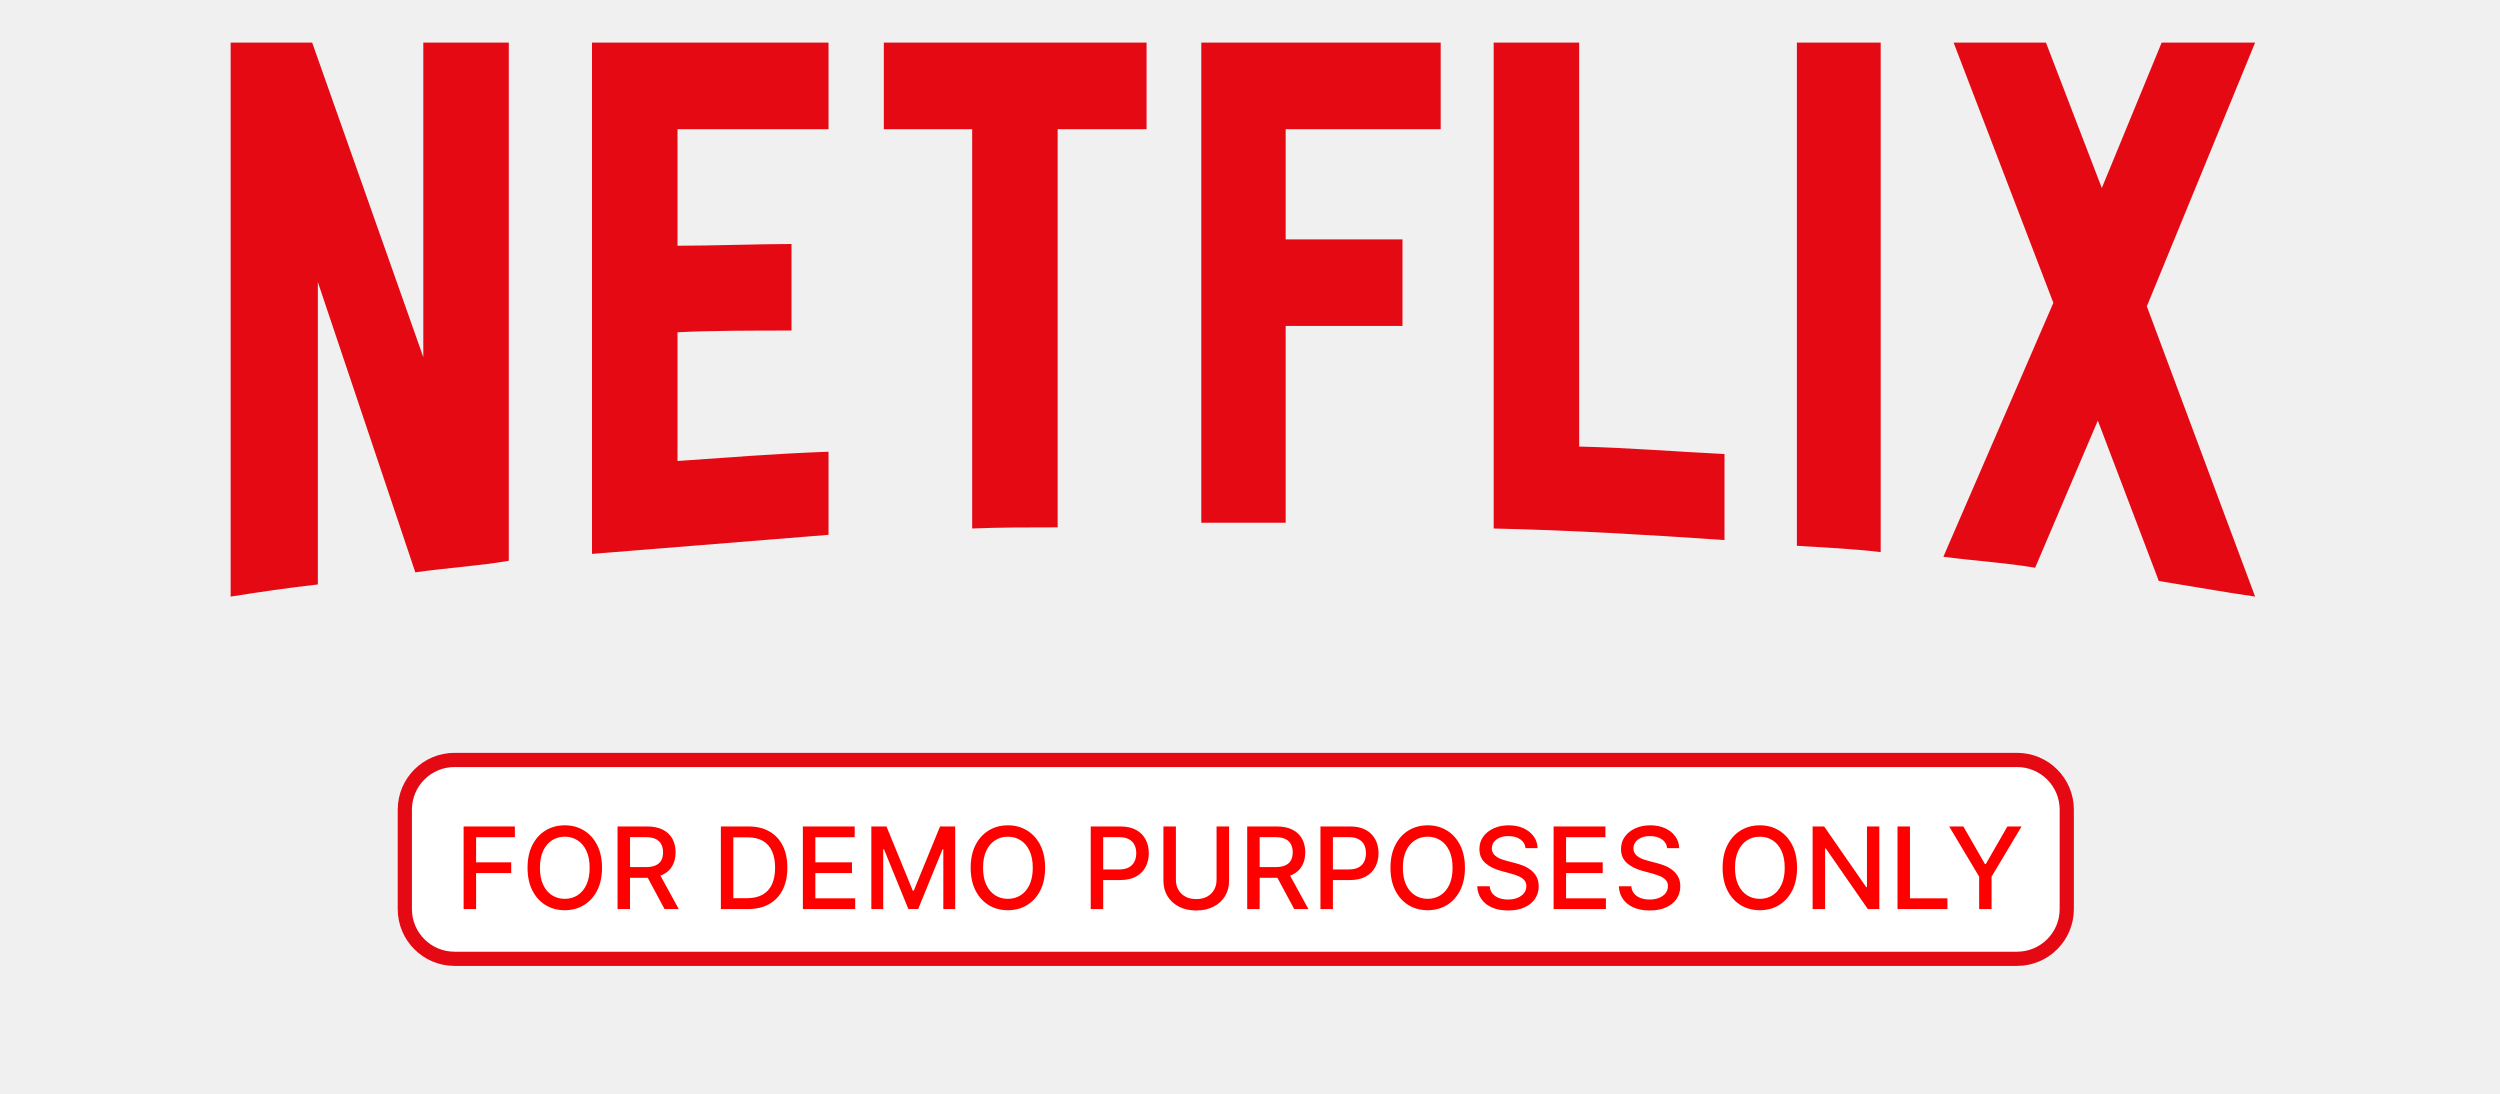
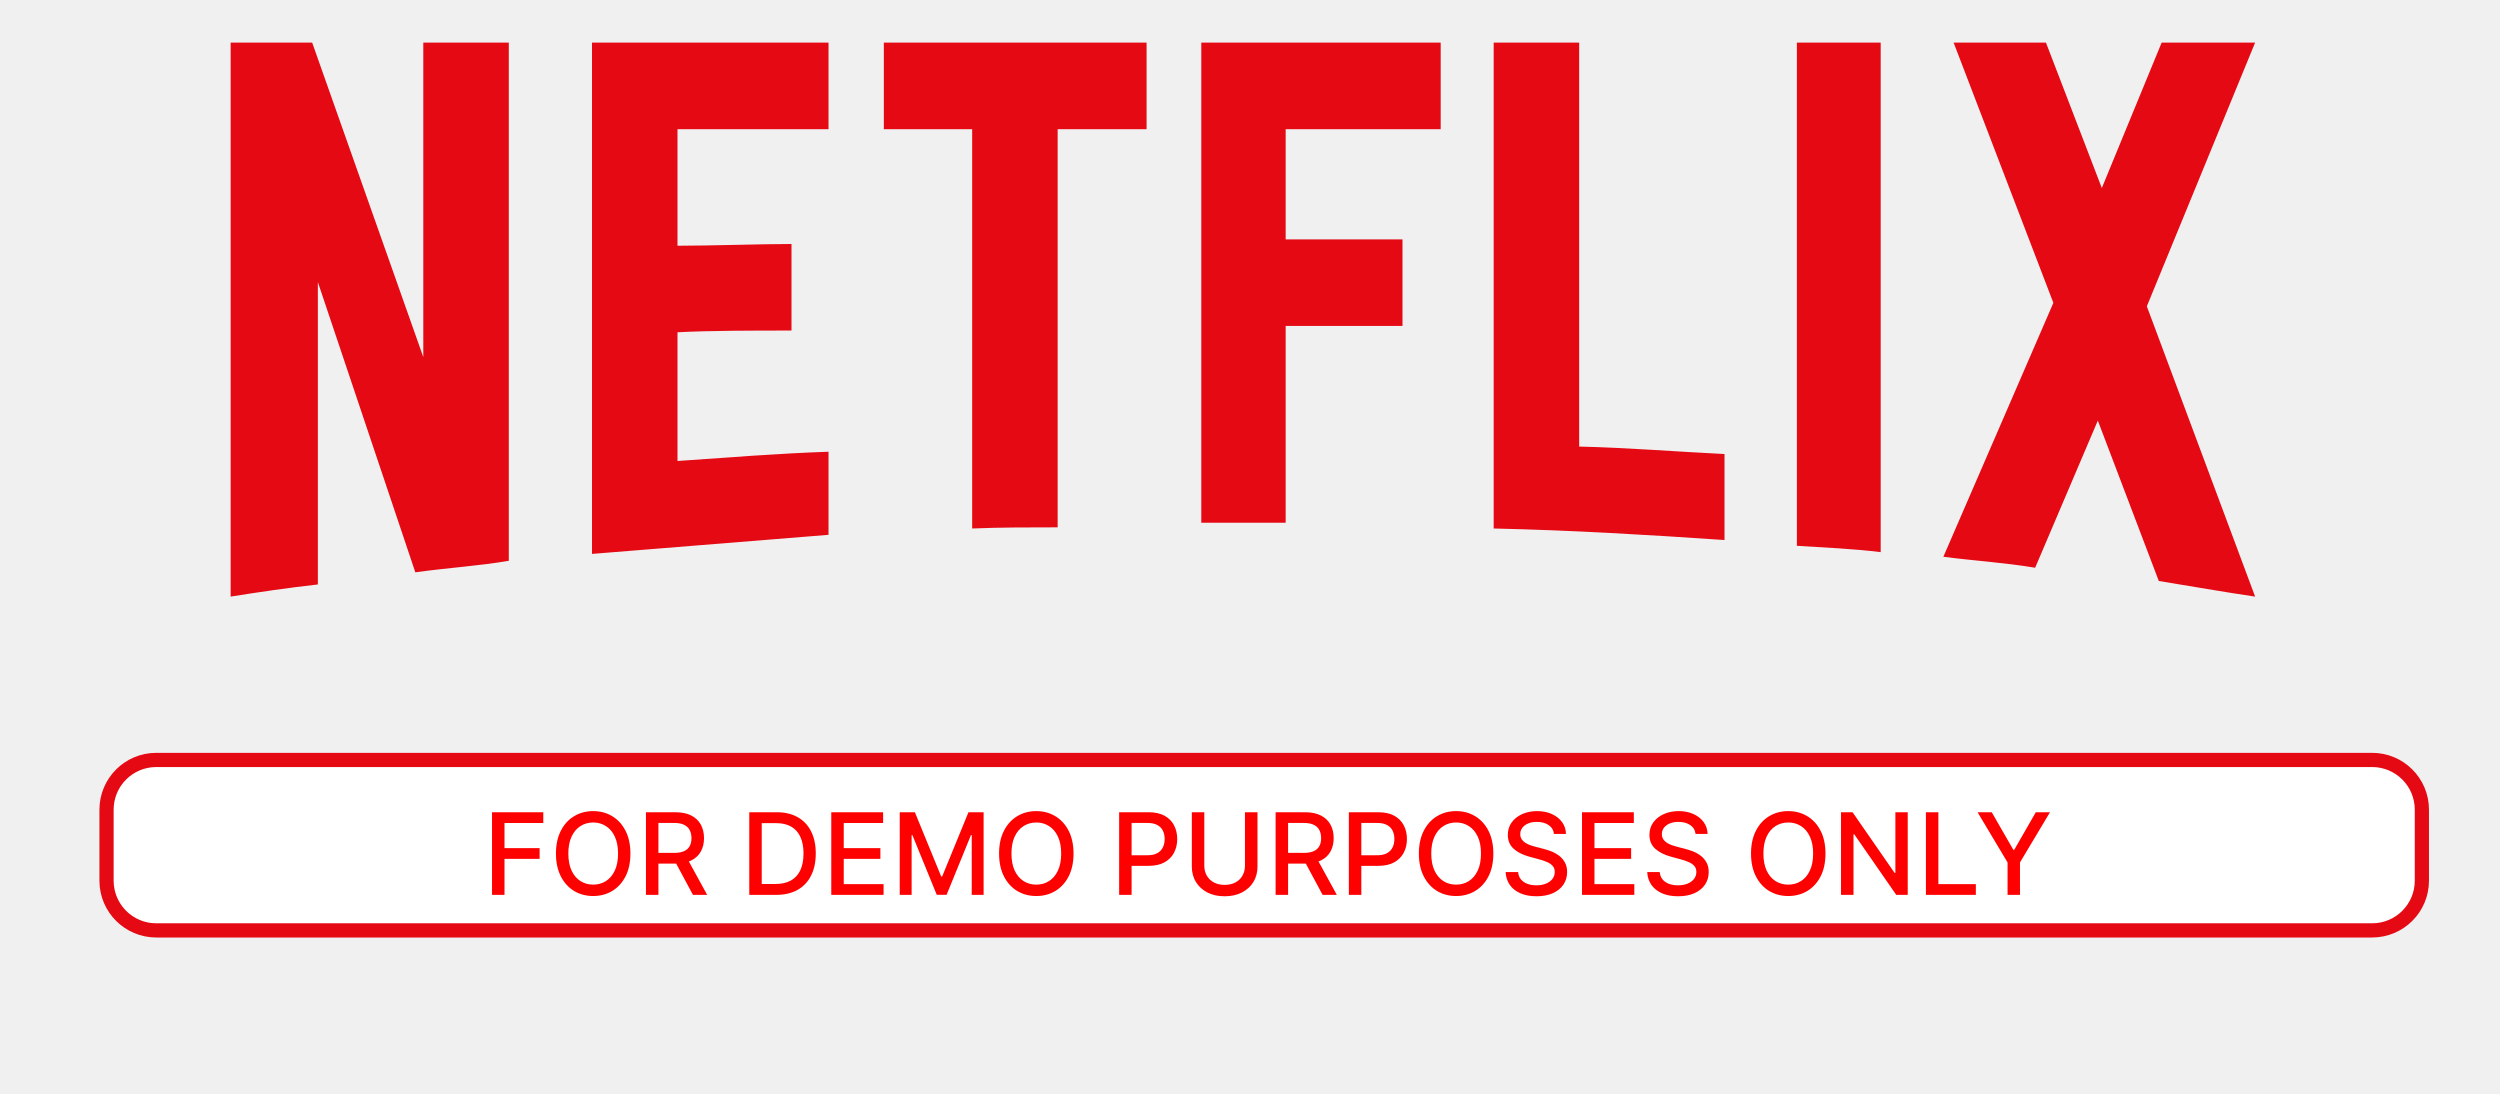
<svg xmlns="http://www.w3.org/2000/svg" width="176" height="77" viewBox="0 0 176 77" fill="none">
-   <path d="M151.137 21.565L158.76 42C156.514 41.675 154.269 41.268 151.98 40.902L147.687 29.609L143.274 39.969C141.106 39.604 138.978 39.48 136.813 39.196L144.557 21.321L137.535 3H144.035L147.968 13.237L152.181 3H158.76L151.137 21.565ZM132.4 3H126.501V38.425C128.426 38.547 130.433 38.628 132.4 38.87V3ZM121.405 38.018C116.029 37.652 110.652 37.328 105.155 37.206V3H111.173V31.438C114.623 31.518 118.074 31.802 121.405 31.964V38.018ZM98.735 16.854V22.946H90.511V36.8H84.571V3H101.424V9.094H90.511V16.854H98.735ZM74.459 9.094V37.125C72.453 37.125 70.407 37.125 68.441 37.206V9.094H62.222V3H80.719V9.094H74.459ZM55.722 23.271C53.074 23.271 49.944 23.271 47.696 23.393V32.453C51.227 32.209 54.759 31.925 58.328 31.802V37.652L41.677 38.995V3H58.328V9.094H47.696V17.3C50.024 17.3 53.595 17.177 55.722 17.177V23.271ZM22.377 19.859V41.146C20.212 41.391 18.285 41.675 16.238 42V3H21.977L29.801 25.141V3H35.819V39.48C33.693 39.846 31.527 39.969 29.239 40.292L22.377 19.859Z" fill="#E50914" />
-   <rect x="28.5" y="53.5" width="117" height="14" rx="3.5" fill="white" stroke="#E50914" />
-   <path d="M32.639 64V58.182H36.247V58.938H33.517V60.71H35.989V61.463H33.517V64H32.639ZM42.381 61.091C42.381 61.712 42.267 62.246 42.04 62.693C41.812 63.138 41.501 63.481 41.105 63.722C40.711 63.96 40.263 64.079 39.761 64.079C39.258 64.079 38.808 63.96 38.412 63.722C38.018 63.481 37.707 63.137 37.48 62.69C37.253 62.243 37.139 61.71 37.139 61.091C37.139 60.47 37.253 59.937 37.48 59.492C37.707 59.044 38.018 58.702 38.412 58.463C38.808 58.222 39.258 58.102 39.761 58.102C40.263 58.102 40.711 58.222 41.105 58.463C41.501 58.702 41.812 59.044 42.04 59.492C42.267 59.937 42.381 60.47 42.381 61.091ZM41.511 61.091C41.511 60.617 41.435 60.219 41.281 59.895C41.13 59.569 40.921 59.323 40.656 59.156C40.393 58.988 40.095 58.903 39.761 58.903C39.426 58.903 39.127 58.988 38.864 59.156C38.6 59.323 38.392 59.569 38.239 59.895C38.087 60.219 38.011 60.617 38.011 61.091C38.011 61.564 38.087 61.964 38.239 62.29C38.392 62.614 38.6 62.86 38.864 63.028C39.127 63.195 39.426 63.278 39.761 63.278C40.095 63.278 40.393 63.195 40.656 63.028C40.921 62.86 41.13 62.614 41.281 62.29C41.435 61.964 41.511 61.564 41.511 61.091ZM43.475 64V58.182H45.549C46 58.182 46.374 58.26 46.671 58.415C46.97 58.57 47.194 58.785 47.342 59.06C47.489 59.332 47.563 59.648 47.563 60.006C47.563 60.362 47.488 60.675 47.339 60.946C47.191 61.215 46.968 61.424 46.668 61.574C46.371 61.724 45.997 61.798 45.546 61.798H43.975V61.043H45.467C45.751 61.043 45.982 61.002 46.16 60.92C46.34 60.839 46.471 60.721 46.555 60.565C46.638 60.41 46.68 60.224 46.68 60.006C46.68 59.786 46.637 59.596 46.552 59.435C46.468 59.274 46.337 59.151 46.157 59.065C45.979 58.978 45.745 58.935 45.455 58.935H44.353V64H43.475ZM46.347 61.375L47.785 64H46.785L45.376 61.375H46.347ZM52.632 64H50.749V58.182H52.692C53.262 58.182 53.751 58.298 54.16 58.531C54.57 58.762 54.883 59.095 55.101 59.528C55.321 59.96 55.43 60.478 55.43 61.082C55.43 61.688 55.32 62.209 55.098 62.645C54.878 63.081 54.56 63.416 54.144 63.651C53.727 63.883 53.223 64 52.632 64ZM51.626 63.233H52.584C53.027 63.233 53.395 63.15 53.689 62.983C53.983 62.814 54.202 62.571 54.348 62.253C54.494 61.933 54.567 61.543 54.567 61.082C54.567 60.626 54.494 60.239 54.348 59.92C54.204 59.602 53.989 59.361 53.703 59.196C53.417 59.031 53.062 58.949 52.638 58.949H51.626V63.233ZM56.522 64V58.182H60.17V58.938H57.4V60.71H59.979V61.463H57.4V63.244H60.204V64H56.522ZM61.342 58.182H62.408L64.26 62.705H64.328L66.18 58.182H67.246V64H66.41V59.79H66.356L64.641 63.992H63.947L62.231 59.787H62.178V64H61.342V58.182ZM73.576 61.091C73.576 61.712 73.462 62.246 73.235 62.693C73.008 63.138 72.696 63.481 72.3 63.722C71.906 63.96 71.459 64.079 70.957 64.079C70.453 64.079 70.003 63.96 69.607 63.722C69.213 63.481 68.903 63.137 68.675 62.69C68.448 62.243 68.335 61.71 68.335 61.091C68.335 60.47 68.448 59.937 68.675 59.492C68.903 59.044 69.213 58.702 69.607 58.463C70.003 58.222 70.453 58.102 70.957 58.102C71.459 58.102 71.906 58.222 72.3 58.463C72.696 58.702 73.008 59.044 73.235 59.492C73.462 59.937 73.576 60.47 73.576 61.091ZM72.707 61.091C72.707 60.617 72.63 60.219 72.477 59.895C72.325 59.569 72.117 59.323 71.852 59.156C71.588 58.988 71.29 58.903 70.957 58.903C70.621 58.903 70.322 58.988 70.059 59.156C69.796 59.323 69.587 59.569 69.434 59.895C69.282 60.219 69.207 60.617 69.207 61.091C69.207 61.564 69.282 61.964 69.434 62.29C69.587 62.614 69.796 62.86 70.059 63.028C70.322 63.195 70.621 63.278 70.957 63.278C71.29 63.278 71.588 63.195 71.852 63.028C72.117 62.86 72.325 62.614 72.477 62.29C72.63 61.964 72.707 61.564 72.707 61.091ZM76.788 64V58.182H78.862C79.314 58.182 79.689 58.264 79.987 58.429C80.284 58.594 80.506 58.819 80.654 59.105C80.802 59.389 80.876 59.709 80.876 60.065C80.876 60.423 80.801 60.745 80.651 61.031C80.504 61.315 80.28 61.541 79.981 61.707C79.683 61.872 79.309 61.955 78.859 61.955H77.433V61.21H78.779C79.065 61.21 79.297 61.161 79.475 61.062C79.653 60.962 79.784 60.826 79.867 60.653C79.951 60.481 79.992 60.285 79.992 60.065C79.992 59.846 79.951 59.651 79.867 59.48C79.784 59.31 79.652 59.176 79.472 59.08C79.294 58.983 79.059 58.935 78.768 58.935H77.665V64H76.788ZM85.646 58.182H86.527V62.008C86.527 62.416 86.431 62.776 86.24 63.091C86.049 63.403 85.78 63.65 85.433 63.83C85.087 64.008 84.68 64.097 84.215 64.097C83.751 64.097 83.345 64.008 82.999 63.83C82.652 63.65 82.383 63.403 82.192 63.091C82.001 62.776 81.905 62.416 81.905 62.008V58.182H82.783V61.938C82.783 62.201 82.84 62.435 82.956 62.639C83.073 62.844 83.239 63.005 83.453 63.122C83.667 63.238 83.921 63.295 84.215 63.295C84.51 63.295 84.765 63.238 84.979 63.122C85.195 63.005 85.359 62.844 85.473 62.639C85.588 62.435 85.646 62.201 85.646 61.938V58.182ZM87.803 64V58.182H89.877C90.328 58.182 90.702 58.26 90.999 58.415C91.299 58.57 91.522 58.785 91.67 59.06C91.817 59.332 91.891 59.648 91.891 60.006C91.891 60.362 91.817 60.675 91.667 60.946C91.519 61.215 91.296 61.424 90.996 61.574C90.699 61.724 90.325 61.798 89.874 61.798H88.303V61.043H89.795C90.079 61.043 90.31 61.002 90.488 60.92C90.668 60.839 90.799 60.721 90.883 60.565C90.966 60.41 91.008 60.224 91.008 60.006C91.008 59.786 90.965 59.596 90.88 59.435C90.797 59.274 90.665 59.151 90.485 59.065C90.307 58.978 90.073 58.935 89.783 58.935H88.681V64H87.803ZM90.675 61.375L92.113 64H91.113L89.704 61.375H90.675ZM92.96 64V58.182H95.033C95.486 58.182 95.861 58.264 96.158 58.429C96.456 58.594 96.678 58.819 96.826 59.105C96.974 59.389 97.048 59.709 97.048 60.065C97.048 60.423 96.973 60.745 96.823 61.031C96.675 61.315 96.452 61.541 96.153 61.707C95.855 61.872 95.481 61.955 95.031 61.955H93.604V61.21H94.951C95.237 61.21 95.469 61.161 95.647 61.062C95.825 60.962 95.956 60.826 96.039 60.653C96.122 60.481 96.164 60.285 96.164 60.065C96.164 59.846 96.122 59.651 96.039 59.48C95.956 59.31 95.824 59.176 95.644 59.08C95.466 58.983 95.231 58.935 94.94 58.935H93.837V64H92.96ZM103.131 61.091C103.131 61.712 103.017 62.246 102.79 62.693C102.563 63.138 102.251 63.481 101.855 63.722C101.461 63.96 101.013 64.079 100.511 64.079C100.008 64.079 99.558 63.96 99.162 63.722C98.768 63.481 98.457 63.137 98.23 62.69C98.003 62.243 97.889 61.71 97.889 61.091C97.889 60.47 98.003 59.937 98.23 59.492C98.457 59.044 98.768 58.702 99.162 58.463C99.558 58.222 100.008 58.102 100.511 58.102C101.013 58.102 101.461 58.222 101.855 58.463C102.251 58.702 102.563 59.044 102.79 59.492C103.017 59.937 103.131 60.47 103.131 61.091ZM102.261 61.091C102.261 60.617 102.185 60.219 102.031 59.895C101.88 59.569 101.671 59.323 101.406 59.156C101.143 58.988 100.845 58.903 100.511 58.903C100.176 58.903 99.877 58.988 99.614 59.156C99.35 59.323 99.142 59.569 98.989 59.895C98.837 60.219 98.761 60.617 98.761 61.091C98.761 61.564 98.837 61.964 98.989 62.29C99.142 62.614 99.35 62.86 99.614 63.028C99.877 63.195 100.176 63.278 100.511 63.278C100.845 63.278 101.143 63.195 101.406 63.028C101.671 62.86 101.88 62.614 102.031 62.29C102.185 61.964 102.261 61.564 102.261 61.091ZM107.398 59.71C107.368 59.441 107.243 59.233 107.023 59.085C106.804 58.936 106.527 58.861 106.194 58.861C105.955 58.861 105.749 58.899 105.575 58.974C105.4 59.048 105.265 59.151 105.168 59.281C105.074 59.41 105.026 59.557 105.026 59.722C105.026 59.86 105.058 59.979 105.123 60.08C105.189 60.18 105.275 60.264 105.381 60.332C105.489 60.399 105.605 60.455 105.728 60.5C105.851 60.544 105.969 60.58 106.083 60.608L106.651 60.756C106.837 60.801 107.027 60.863 107.222 60.94C107.417 61.018 107.598 61.12 107.765 61.247C107.932 61.374 108.066 61.531 108.168 61.719C108.272 61.906 108.325 62.131 108.325 62.392C108.325 62.722 108.239 63.014 108.069 63.27C107.9 63.526 107.655 63.727 107.333 63.875C107.013 64.023 106.626 64.097 106.171 64.097C105.736 64.097 105.359 64.028 105.04 63.889C104.722 63.751 104.473 63.555 104.293 63.301C104.113 63.045 104.014 62.742 103.995 62.392H104.876C104.893 62.602 104.961 62.778 105.08 62.918C105.201 63.056 105.356 63.159 105.543 63.227C105.733 63.294 105.94 63.327 106.165 63.327C106.414 63.327 106.634 63.288 106.827 63.21C107.022 63.131 107.176 63.021 107.288 62.881C107.399 62.739 107.455 62.573 107.455 62.383C107.455 62.211 107.406 62.07 107.308 61.96C107.211 61.85 107.079 61.76 106.913 61.688C106.748 61.615 106.561 61.552 106.353 61.497L105.665 61.31C105.2 61.183 104.83 60.996 104.558 60.75C104.287 60.504 104.151 60.178 104.151 59.773C104.151 59.438 104.242 59.145 104.424 58.895C104.606 58.645 104.852 58.451 105.163 58.312C105.473 58.172 105.824 58.102 106.214 58.102C106.608 58.102 106.955 58.171 107.256 58.31C107.559 58.448 107.798 58.638 107.972 58.881C108.147 59.121 108.237 59.398 108.245 59.71H107.398ZM109.374 64V58.182H113.021V58.938H110.251V60.71H112.831V61.463H110.251V63.244H113.055V64H109.374ZM117.367 59.71C117.337 59.441 117.212 59.233 116.992 59.085C116.772 58.936 116.496 58.861 116.163 58.861C115.924 58.861 115.718 58.899 115.543 58.974C115.369 59.048 115.234 59.151 115.137 59.281C115.042 59.41 114.995 59.557 114.995 59.722C114.995 59.86 115.027 59.979 115.092 60.08C115.158 60.18 115.244 60.264 115.35 60.332C115.458 60.399 115.574 60.455 115.697 60.5C115.82 60.544 115.938 60.58 116.052 60.608L116.62 60.756C116.806 60.801 116.996 60.863 117.191 60.94C117.386 61.018 117.567 61.12 117.734 61.247C117.9 61.374 118.035 61.531 118.137 61.719C118.241 61.906 118.293 62.131 118.293 62.392C118.293 62.722 118.208 63.014 118.038 63.27C117.869 63.526 117.624 63.727 117.302 63.875C116.982 64.023 116.594 64.097 116.14 64.097C115.704 64.097 115.327 64.028 115.009 63.889C114.691 63.751 114.442 63.555 114.262 63.301C114.082 63.045 113.983 62.742 113.964 62.392H114.844C114.862 62.602 114.93 62.778 115.049 62.918C115.17 63.056 115.325 63.159 115.512 63.227C115.701 63.294 115.909 63.327 116.134 63.327C116.382 63.327 116.603 63.288 116.796 63.21C116.991 63.131 117.145 63.021 117.256 62.881C117.368 62.739 117.424 62.573 117.424 62.383C117.424 62.211 117.375 62.07 117.276 61.96C117.18 61.85 117.048 61.76 116.881 61.688C116.717 61.615 116.53 61.552 116.322 61.497L115.634 61.31C115.168 61.183 114.799 60.996 114.526 60.75C114.255 60.504 114.12 60.178 114.12 59.773C114.12 59.438 114.211 59.145 114.393 58.895C114.575 58.645 114.821 58.451 115.131 58.312C115.442 58.172 115.792 58.102 116.183 58.102C116.576 58.102 116.924 58.171 117.225 58.31C117.528 58.448 117.767 58.638 117.941 58.881C118.115 59.121 118.206 59.398 118.214 59.71H117.367ZM126.513 61.091C126.513 61.712 126.4 62.246 126.173 62.693C125.945 63.138 125.634 63.481 125.238 63.722C124.844 63.96 124.396 64.079 123.894 64.079C123.39 64.079 122.941 63.96 122.545 63.722C122.151 63.481 121.84 63.137 121.613 62.69C121.386 62.243 121.272 61.71 121.272 61.091C121.272 60.47 121.386 59.937 121.613 59.492C121.84 59.044 122.151 58.702 122.545 58.463C122.941 58.222 123.39 58.102 123.894 58.102C124.396 58.102 124.844 58.222 125.238 58.463C125.634 58.702 125.945 59.044 126.173 59.492C126.4 59.937 126.513 60.47 126.513 61.091ZM125.644 61.091C125.644 60.617 125.567 60.219 125.414 59.895C125.263 59.569 125.054 59.323 124.789 59.156C124.526 58.988 124.228 58.903 123.894 58.903C123.559 58.903 123.26 58.988 122.996 59.156C122.733 59.323 122.525 59.569 122.371 59.895C122.22 60.219 122.144 60.617 122.144 61.091C122.144 61.564 122.22 61.964 122.371 62.29C122.525 62.614 122.733 62.86 122.996 63.028C123.26 63.195 123.559 63.278 123.894 63.278C124.228 63.278 124.526 63.195 124.789 63.028C125.054 62.86 125.263 62.614 125.414 62.29C125.567 61.964 125.644 61.564 125.644 61.091ZM132.304 58.182V64H131.497L128.54 59.733H128.486V64H127.608V58.182H128.42L131.381 62.455H131.435V58.182H132.304ZM133.585 64V58.182H134.462V63.244H137.099V64H133.585ZM137.222 58.182H138.219L139.739 60.827H139.801L141.321 58.182H142.318L140.207 61.716V64H139.332V61.716L137.222 58.182Z" fill="#FF0000" />
+   <g clip-path="url(#clip0_533_2)">
+     <path d="M151.137 21.565L158.76 42C156.514 41.675 154.269 41.268 151.98 40.902L147.687 29.609L143.274 39.969C141.106 39.604 138.978 39.48 136.813 39.196L144.557 21.321L137.535 3H144.035L147.968 13.237L152.181 3H158.76L151.137 21.565ZM132.4 3H126.501V38.425C128.426 38.547 130.433 38.628 132.4 38.87V3ZM121.405 38.018C116.029 37.652 110.652 37.328 105.155 37.206V3H111.173V31.438C114.623 31.518 118.074 31.802 121.405 31.964V38.018ZM98.735 16.854V22.946H90.511V36.8H84.571V3H101.424V9.094H90.511V16.854H98.735ZM74.459 9.094V37.125C72.453 37.125 70.407 37.125 68.441 37.206V9.094H62.222V3H80.719V9.094H74.459ZM55.722 23.271C53.074 23.271 49.944 23.271 47.696 23.393V32.453C51.227 32.209 54.759 31.925 58.328 31.802V37.652L41.677 38.995V3H58.328V9.094H47.696V17.3C50.024 17.3 53.595 17.177 55.722 17.177V23.271ZM22.377 19.859V41.146C20.212 41.391 18.285 41.675 16.238 42V3H21.977L29.801 25.141V3H35.819V39.48C33.693 39.846 31.527 39.969 29.239 40.292L22.377 19.859Z" fill="#E50914" />
+     <rect x="7.5" y="53.5" width="163" height="12" rx="3.5" fill="white" stroke="#E50914" />
+     <path d="M34.639 63V57.182H38.247V57.938H35.517V59.71H37.989V60.463H35.517V63H34.639ZM44.381 60.091C44.381 60.712 44.267 61.246 44.04 61.693C43.812 62.138 43.501 62.481 43.105 62.722C42.711 62.96 42.263 63.08 41.761 63.08C41.258 63.08 40.808 62.96 40.412 62.722C40.018 62.481 39.707 62.137 39.48 61.69C39.253 61.243 39.139 60.71 39.139 60.091C39.139 59.47 39.253 58.937 39.48 58.492C39.707 58.044 40.018 57.702 40.412 57.463C40.808 57.222 41.258 57.102 41.761 57.102C42.263 57.102 42.711 57.222 43.105 57.463C43.501 57.702 43.812 58.044 44.04 58.492C44.267 58.937 44.381 59.47 44.381 60.091ZM43.511 60.091C43.511 59.617 43.435 59.219 43.281 58.895C43.13 58.569 42.921 58.323 42.656 58.156C42.393 57.988 42.095 57.903 41.761 57.903C41.426 57.903 41.127 57.988 40.864 58.156C40.6 58.323 40.392 58.569 40.239 58.895C40.087 59.219 40.011 59.617 40.011 60.091C40.011 60.564 40.087 60.964 40.239 61.29C40.392 61.614 40.6 61.86 40.864 62.028C41.127 62.195 41.426 62.278 41.761 62.278C42.095 62.278 42.393 62.195 42.656 62.028C42.921 61.86 43.13 61.614 43.281 61.29C43.435 60.964 43.511 60.564 43.511 60.091ZM45.475 63V57.182H47.549C48 57.182 48.374 57.26 48.671 57.415C48.97 57.57 49.194 57.785 49.342 58.06C49.489 58.332 49.563 58.648 49.563 59.006C49.563 59.362 49.488 59.675 49.339 59.946C49.191 60.215 48.968 60.424 48.668 60.574C48.371 60.724 47.997 60.798 47.546 60.798H45.975V60.043H47.467C47.751 60.043 47.982 60.002 48.16 59.92C48.34 59.839 48.471 59.721 48.555 59.565C48.638 59.41 48.68 59.224 48.68 59.006C48.68 58.786 48.637 58.596 48.552 58.435C48.468 58.274 48.337 58.151 48.157 58.065C47.979 57.978 47.745 57.935 47.455 57.935H46.353V63H45.475ZM48.347 60.375L49.785 63H48.785L47.376 60.375H48.347ZM54.632 63H52.749V57.182H54.692C55.262 57.182 55.751 57.298 56.16 57.531C56.57 57.762 56.883 58.095 57.101 58.528C57.321 58.96 57.43 59.478 57.43 60.082C57.43 60.688 57.32 61.209 57.098 61.645C56.878 62.081 56.56 62.416 56.144 62.651C55.727 62.883 55.223 63 54.632 63ZM53.626 62.233H54.584C55.027 62.233 55.395 62.15 55.689 61.983C55.983 61.814 56.202 61.571 56.348 61.253C56.494 60.933 56.567 60.543 56.567 60.082C56.567 59.626 56.494 59.239 56.348 58.92C56.204 58.602 55.989 58.361 55.703 58.196C55.417 58.031 55.062 57.949 54.638 57.949H53.626V62.233ZM58.522 63V57.182H62.17V57.938H59.4V59.71H61.979V60.463H59.4V62.244H62.204V63H58.522ZM63.342 57.182H64.408L66.26 61.705H66.328L68.18 57.182H69.246V63H68.41V58.79H68.356L66.641 62.992H65.947L64.231 58.787H64.178V63H63.342V57.182ZM75.576 60.091C75.576 60.712 75.462 61.246 75.235 61.693C75.008 62.138 74.696 62.481 74.3 62.722C73.906 62.96 73.459 63.08 72.957 63.08C72.453 63.08 72.003 62.96 71.607 62.722C71.213 62.481 70.903 62.137 70.675 61.69C70.448 61.243 70.335 60.71 70.335 60.091C70.335 59.47 70.448 58.937 70.675 58.492C70.903 58.044 71.213 57.702 71.607 57.463C72.003 57.222 72.453 57.102 72.957 57.102C73.459 57.102 73.906 57.222 74.3 57.463C74.696 57.702 75.008 58.044 75.235 58.492C75.462 58.937 75.576 59.47 75.576 60.091ZM74.707 60.091C74.707 59.617 74.63 59.219 74.477 58.895C74.325 58.569 74.117 58.323 73.852 58.156C73.588 57.988 73.29 57.903 72.957 57.903C72.621 57.903 72.322 57.988 72.059 58.156C71.796 58.323 71.587 58.569 71.434 58.895C71.282 59.219 71.207 59.617 71.207 60.091C71.207 60.564 71.282 60.964 71.434 61.29C71.587 61.614 71.796 61.86 72.059 62.028C72.322 62.195 72.621 62.278 72.957 62.278C73.29 62.278 73.588 62.195 73.852 62.028C74.117 61.86 74.325 61.614 74.477 61.29C74.63 60.964 74.707 60.564 74.707 60.091ZM78.788 63V57.182H80.862C81.314 57.182 81.689 57.264 81.987 57.429C82.284 57.594 82.506 57.819 82.654 58.105C82.802 58.389 82.876 58.709 82.876 59.065C82.876 59.423 82.801 59.745 82.651 60.031C82.504 60.315 82.28 60.541 81.981 60.707C81.683 60.872 81.309 60.955 80.859 60.955H79.433V60.21H80.779C81.065 60.21 81.297 60.161 81.475 60.062C81.653 59.962 81.784 59.826 81.867 59.653C81.951 59.481 81.992 59.285 81.992 59.065C81.992 58.846 81.951 58.651 81.867 58.48C81.784 58.31 81.652 58.176 81.472 58.08C81.294 57.983 81.059 57.935 80.768 57.935H79.665V63H78.788ZM87.646 57.182H88.527V61.008C88.527 61.416 88.431 61.776 88.24 62.091C88.049 62.403 87.78 62.65 87.433 62.83C87.087 63.008 86.68 63.097 86.215 63.097C85.751 63.097 85.345 63.008 84.999 62.83C84.652 62.65 84.383 62.403 84.192 62.091C84.001 61.776 83.905 61.416 83.905 61.008V57.182H84.783V60.938C84.783 61.201 84.84 61.435 84.956 61.639C85.073 61.844 85.239 62.005 85.453 62.122C85.667 62.238 85.921 62.295 86.215 62.295C86.51 62.295 86.765 62.238 86.979 62.122C87.195 62.005 87.359 61.844 87.473 61.639C87.588 61.435 87.646 61.201 87.646 60.938V57.182ZM89.803 63V57.182H91.877C92.328 57.182 92.702 57.26 92.999 57.415C93.299 57.57 93.522 57.785 93.67 58.06C93.817 58.332 93.891 58.648 93.891 59.006C93.891 59.362 93.817 59.675 93.667 59.946C93.519 60.215 93.296 60.424 92.996 60.574C92.699 60.724 92.325 60.798 91.874 60.798H90.303V60.043H91.795C92.079 60.043 92.31 60.002 92.488 59.92C92.668 59.839 92.799 59.721 92.883 59.565C92.966 59.41 93.008 59.224 93.008 59.006C93.008 58.786 92.965 58.596 92.88 58.435C92.797 58.274 92.665 58.151 92.485 58.065C92.307 57.978 92.073 57.935 91.783 57.935H90.681V63H89.803ZM92.675 60.375L94.113 63H93.113L91.704 60.375H92.675ZM94.96 63V57.182H97.033C97.486 57.182 97.861 57.264 98.158 57.429C98.456 57.594 98.678 57.819 98.826 58.105C98.974 58.389 99.048 58.709 99.048 59.065C99.048 59.423 98.973 59.745 98.823 60.031C98.675 60.315 98.452 60.541 98.153 60.707C97.855 60.872 97.481 60.955 97.031 60.955H95.604V60.21H96.951C97.237 60.21 97.469 60.161 97.647 60.062C97.825 59.962 97.956 59.826 98.039 59.653C98.122 59.481 98.164 59.285 98.164 59.065C98.164 58.846 98.122 58.651 98.039 58.48C97.956 58.31 97.824 58.176 97.644 58.08C97.466 57.983 97.231 57.935 96.94 57.935H95.837V63H94.96ZM105.131 60.091C105.131 60.712 105.017 61.246 104.79 61.693C104.563 62.138 104.251 62.481 103.855 62.722C103.461 62.96 103.013 63.08 102.511 63.08C102.008 63.08 101.558 62.96 101.162 62.722C100.768 62.481 100.457 62.137 100.23 61.69C100.003 61.243 99.889 60.71 99.889 60.091C99.889 59.47 100.003 58.937 100.23 58.492C100.457 58.044 100.768 57.702 101.162 57.463C101.558 57.222 102.008 57.102 102.511 57.102C103.013 57.102 103.461 57.222 103.855 57.463C104.251 57.702 104.563 58.044 104.79 58.492C105.017 58.937 105.131 59.47 105.131 60.091ZM104.261 60.091C104.261 59.617 104.185 59.219 104.031 58.895C103.88 58.569 103.671 58.323 103.406 58.156C103.143 57.988 102.845 57.903 102.511 57.903C102.176 57.903 101.877 57.988 101.614 58.156C101.35 58.323 101.142 58.569 100.989 58.895C100.837 59.219 100.761 59.617 100.761 60.091C100.761 60.564 100.837 60.964 100.989 61.29C101.142 61.614 101.35 61.86 101.614 62.028C101.877 62.195 102.176 62.278 102.511 62.278C102.845 62.278 103.143 62.195 103.406 62.028C103.671 61.86 103.88 61.614 104.031 61.29C104.185 60.964 104.261 60.564 104.261 60.091ZM109.398 58.71C109.368 58.441 109.243 58.233 109.023 58.085C108.804 57.936 108.527 57.861 108.194 57.861C107.955 57.861 107.749 57.899 107.575 57.974C107.4 58.048 107.265 58.151 107.168 58.281C107.074 58.41 107.026 58.557 107.026 58.722C107.026 58.86 107.058 58.979 107.123 59.08C107.189 59.18 107.275 59.264 107.381 59.332C107.489 59.399 107.605 59.455 107.728 59.5C107.851 59.544 107.969 59.58 108.083 59.608L108.651 59.756C108.837 59.801 109.027 59.863 109.222 59.94C109.417 60.018 109.598 60.12 109.765 60.247C109.932 60.374 110.066 60.531 110.168 60.719C110.272 60.906 110.325 61.131 110.325 61.392C110.325 61.722 110.239 62.014 110.069 62.27C109.9 62.526 109.655 62.727 109.333 62.875C109.013 63.023 108.626 63.097 108.171 63.097C107.736 63.097 107.359 63.028 107.04 62.889C106.722 62.751 106.473 62.555 106.293 62.301C106.113 62.045 106.014 61.742 105.995 61.392H106.876C106.893 61.602 106.961 61.778 107.08 61.918C107.201 62.056 107.356 62.159 107.543 62.227C107.733 62.294 107.94 62.327 108.165 62.327C108.414 62.327 108.634 62.288 108.827 62.21C109.022 62.131 109.176 62.021 109.288 61.881C109.399 61.739 109.455 61.573 109.455 61.383C109.455 61.211 109.406 61.07 109.308 60.96C109.211 60.85 109.079 60.76 108.913 60.688C108.748 60.615 108.561 60.552 108.353 60.497L107.665 60.31C107.2 60.183 106.83 59.996 106.558 59.75C106.287 59.504 106.151 59.178 106.151 58.773C106.151 58.438 106.242 58.145 106.424 57.895C106.606 57.645 106.852 57.451 107.163 57.312C107.473 57.172 107.824 57.102 108.214 57.102C108.608 57.102 108.955 57.171 109.256 57.31C109.559 57.448 109.798 57.638 109.972 57.881C110.147 58.121 110.237 58.398 110.245 58.71H109.398ZM111.374 63V57.182H115.021V57.938H112.251V59.71H114.831V60.463H112.251V62.244H115.055V63H111.374ZM119.367 58.71C119.337 58.441 119.212 58.233 118.992 58.085C118.772 57.936 118.496 57.861 118.163 57.861C117.924 57.861 117.718 57.899 117.543 57.974C117.369 58.048 117.234 58.151 117.137 58.281C117.042 58.41 116.995 58.557 116.995 58.722C116.995 58.86 117.027 58.979 117.092 59.08C117.158 59.18 117.244 59.264 117.35 59.332C117.458 59.399 117.574 59.455 117.697 59.5C117.82 59.544 117.938 59.58 118.052 59.608L118.62 59.756C118.806 59.801 118.996 59.863 119.191 59.94C119.386 60.018 119.567 60.12 119.734 60.247C119.9 60.374 120.035 60.531 120.137 60.719C120.241 60.906 120.293 61.131 120.293 61.392C120.293 61.722 120.208 62.014 120.038 62.27C119.869 62.526 119.624 62.727 119.302 62.875C118.982 63.023 118.594 63.097 118.14 63.097C117.704 63.097 117.327 63.028 117.009 62.889C116.691 62.751 116.442 62.555 116.262 62.301C116.082 62.045 115.983 61.742 115.964 61.392H116.844C116.862 61.602 116.93 61.778 117.049 61.918C117.17 62.056 117.325 62.159 117.512 62.227C117.701 62.294 117.909 62.327 118.134 62.327C118.382 62.327 118.603 62.288 118.796 62.21C118.991 62.131 119.145 62.021 119.256 61.881C119.368 61.739 119.424 61.573 119.424 61.383C119.424 61.211 119.375 61.07 119.276 60.96C119.18 60.85 119.048 60.76 118.881 60.688C118.717 60.615 118.53 60.552 118.322 60.497L117.634 60.31C117.168 60.183 116.799 59.996 116.526 59.75C116.255 59.504 116.12 59.178 116.12 58.773C116.12 58.438 116.211 58.145 116.393 57.895C116.575 57.645 116.821 57.451 117.131 57.312C117.442 57.172 117.792 57.102 118.183 57.102C118.576 57.102 118.924 57.171 119.225 57.31C119.528 57.448 119.767 57.638 119.941 57.881C120.115 58.121 120.206 58.398 120.214 58.71H119.367ZM128.513 60.091C128.513 60.712 128.4 61.246 128.173 61.693C127.945 62.138 127.634 62.481 127.238 62.722C126.844 62.96 126.396 63.08 125.894 63.08C125.39 63.08 124.941 62.96 124.545 62.722C124.151 62.481 123.84 62.137 123.613 61.69C123.386 61.243 123.272 60.71 123.272 60.091C123.272 59.47 123.386 58.937 123.613 58.492C123.84 58.044 124.151 57.702 124.545 57.463C124.941 57.222 125.39 57.102 125.894 57.102C126.396 57.102 126.844 57.222 127.238 57.463C127.634 57.702 127.945 58.044 128.173 58.492C128.4 58.937 128.513 59.47 128.513 60.091ZM127.644 60.091C127.644 59.617 127.567 59.219 127.414 58.895C127.263 58.569 127.054 58.323 126.789 58.156C126.526 57.988 126.228 57.903 125.894 57.903C125.559 57.903 125.26 57.988 124.996 58.156C124.733 58.323 124.525 58.569 124.371 58.895C124.22 59.219 124.144 59.617 124.144 60.091C124.144 60.564 124.22 60.964 124.371 61.29C124.525 61.614 124.733 61.86 124.996 62.028C125.26 62.195 125.559 62.278 125.894 62.278C126.228 62.278 126.526 62.195 126.789 62.028C127.054 61.86 127.263 61.614 127.414 61.29C127.567 60.964 127.644 60.564 127.644 60.091ZM134.304 57.182V63H133.497L130.54 58.733H130.486V63H129.608V57.182H130.42L133.381 61.455H133.435V57.182H134.304ZM135.585 63V57.182H136.462V62.244H139.099V63H135.585ZM139.222 57.182H140.219L141.739 59.827H141.801L143.321 57.182H144.318L142.207 60.716V63H141.332V60.716L139.222 57.182Z" fill="#FF0000" />
+   </g>
+   <defs>
+     <clipPath id="clip0_533_2">
+       <rect width="176" height="77" fill="white" />
+     </clipPath>
+   </defs>
</svg>
